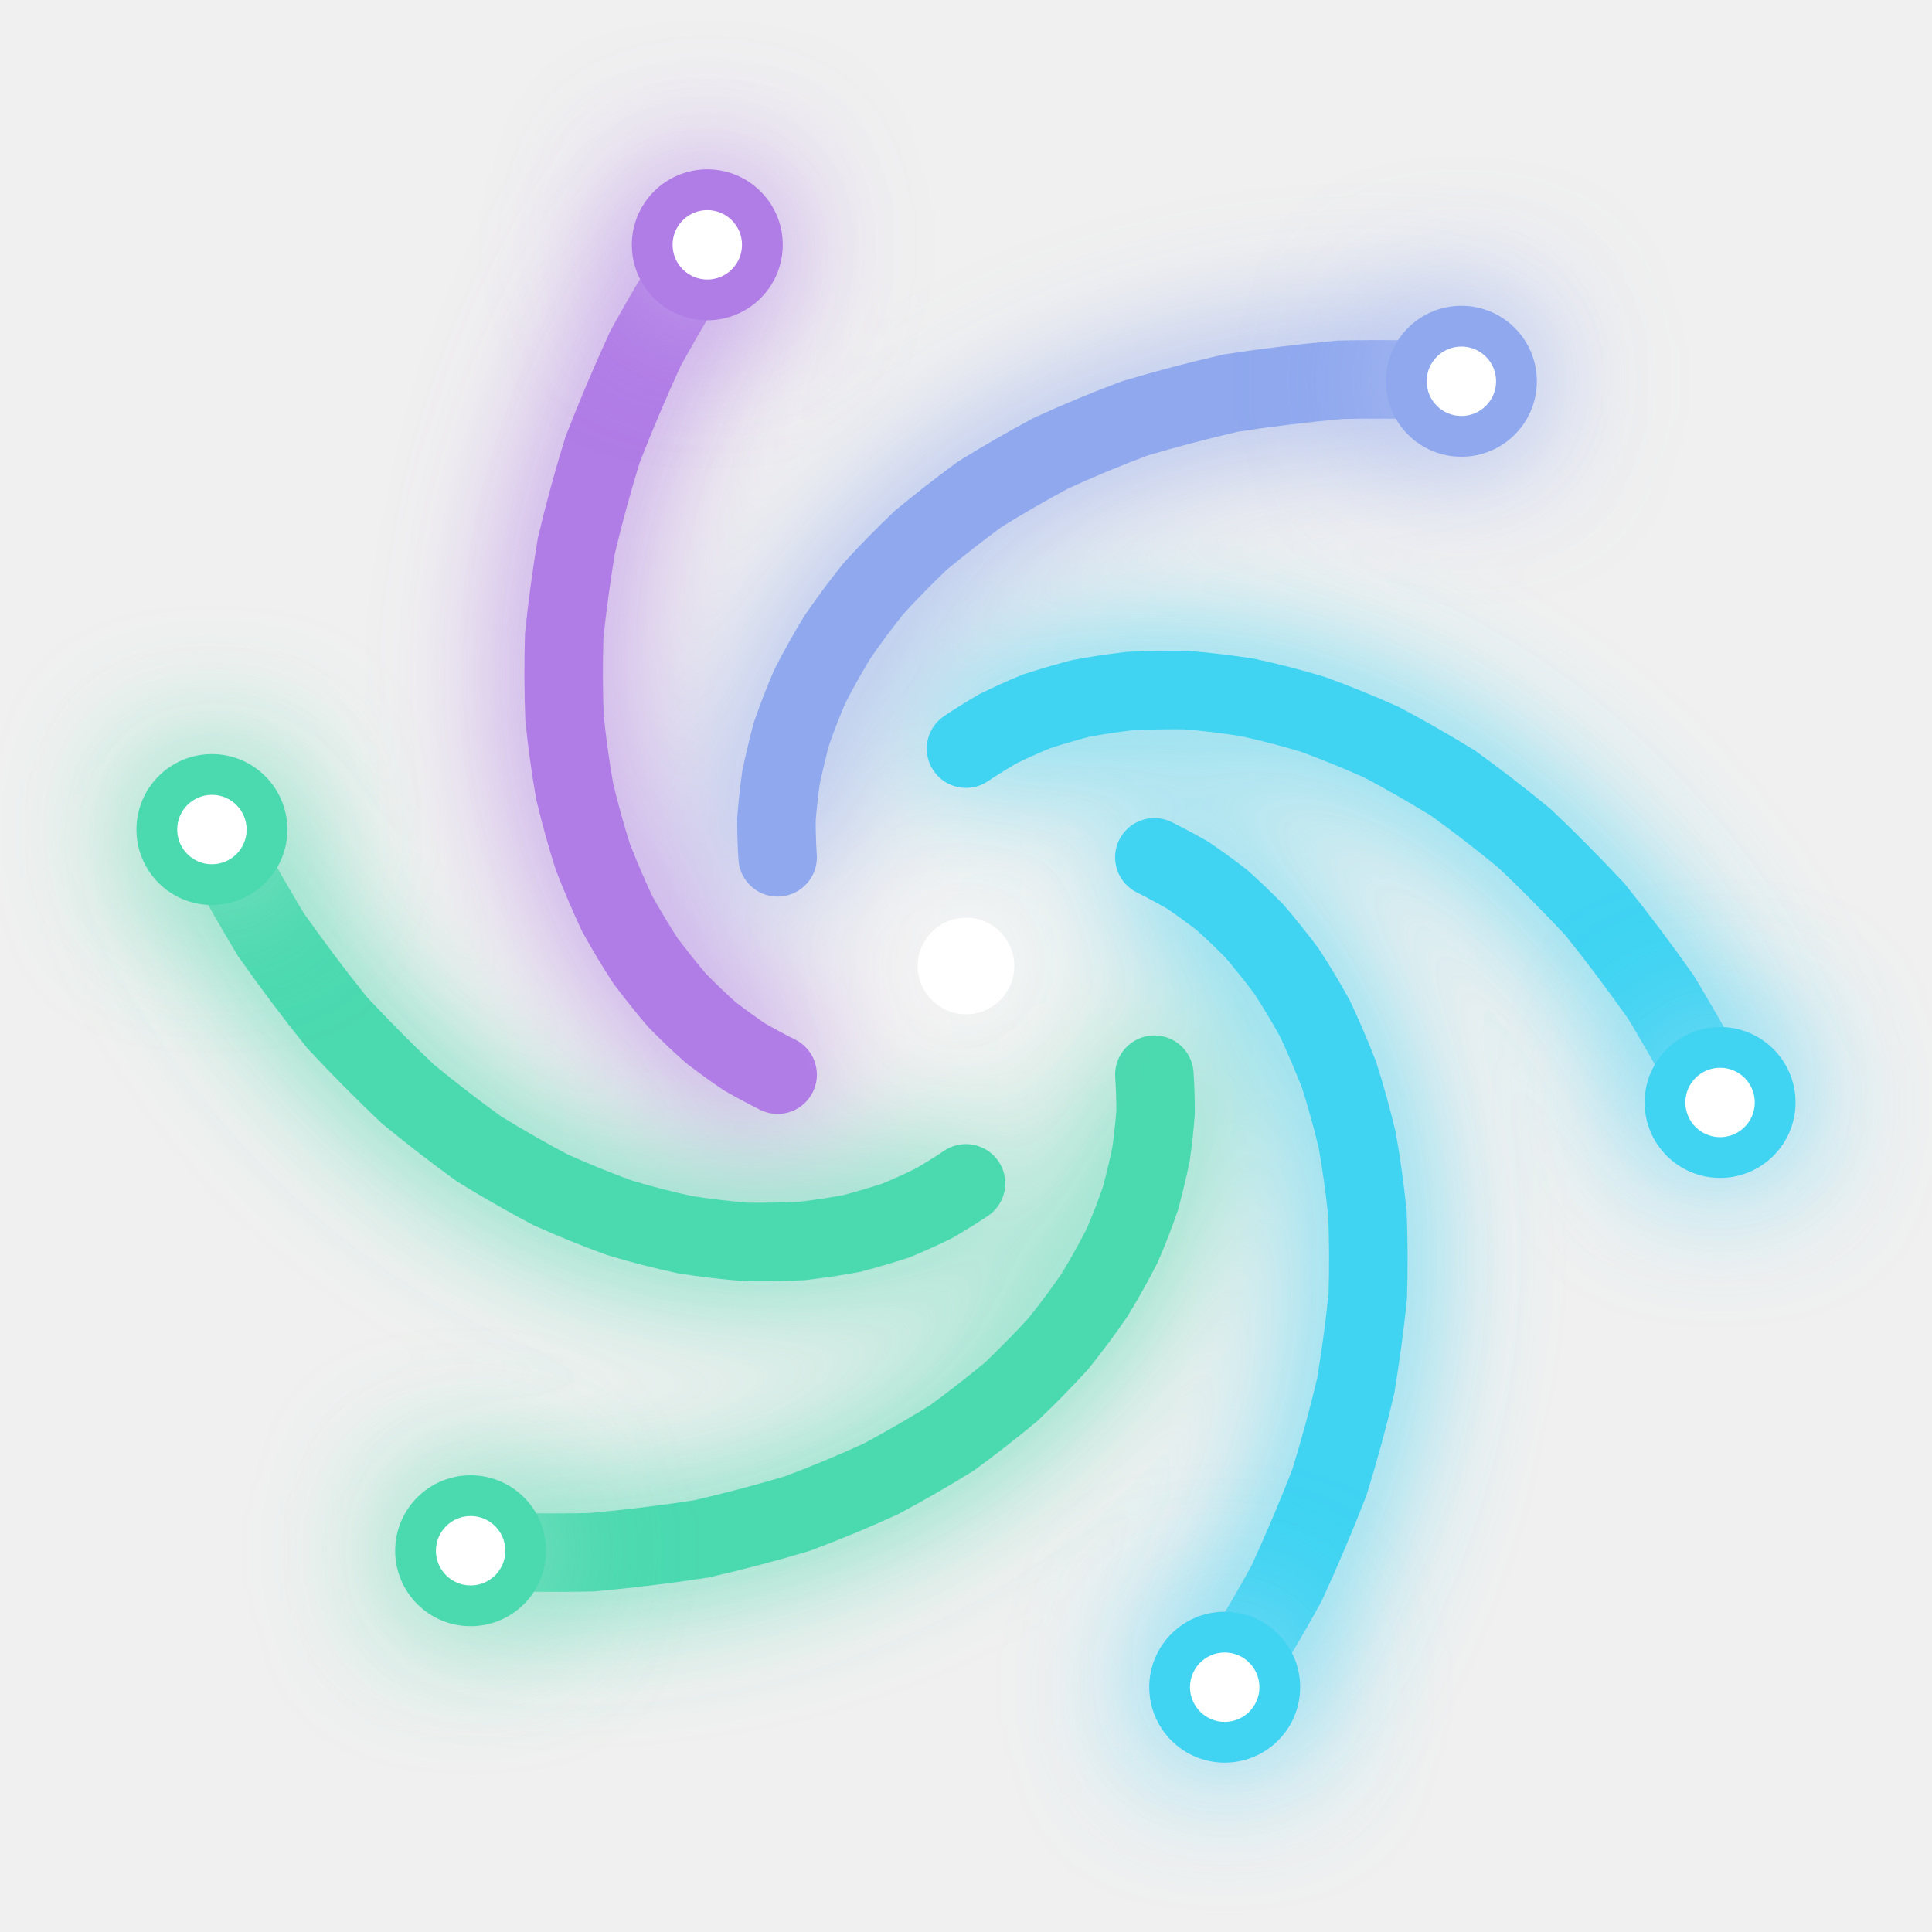
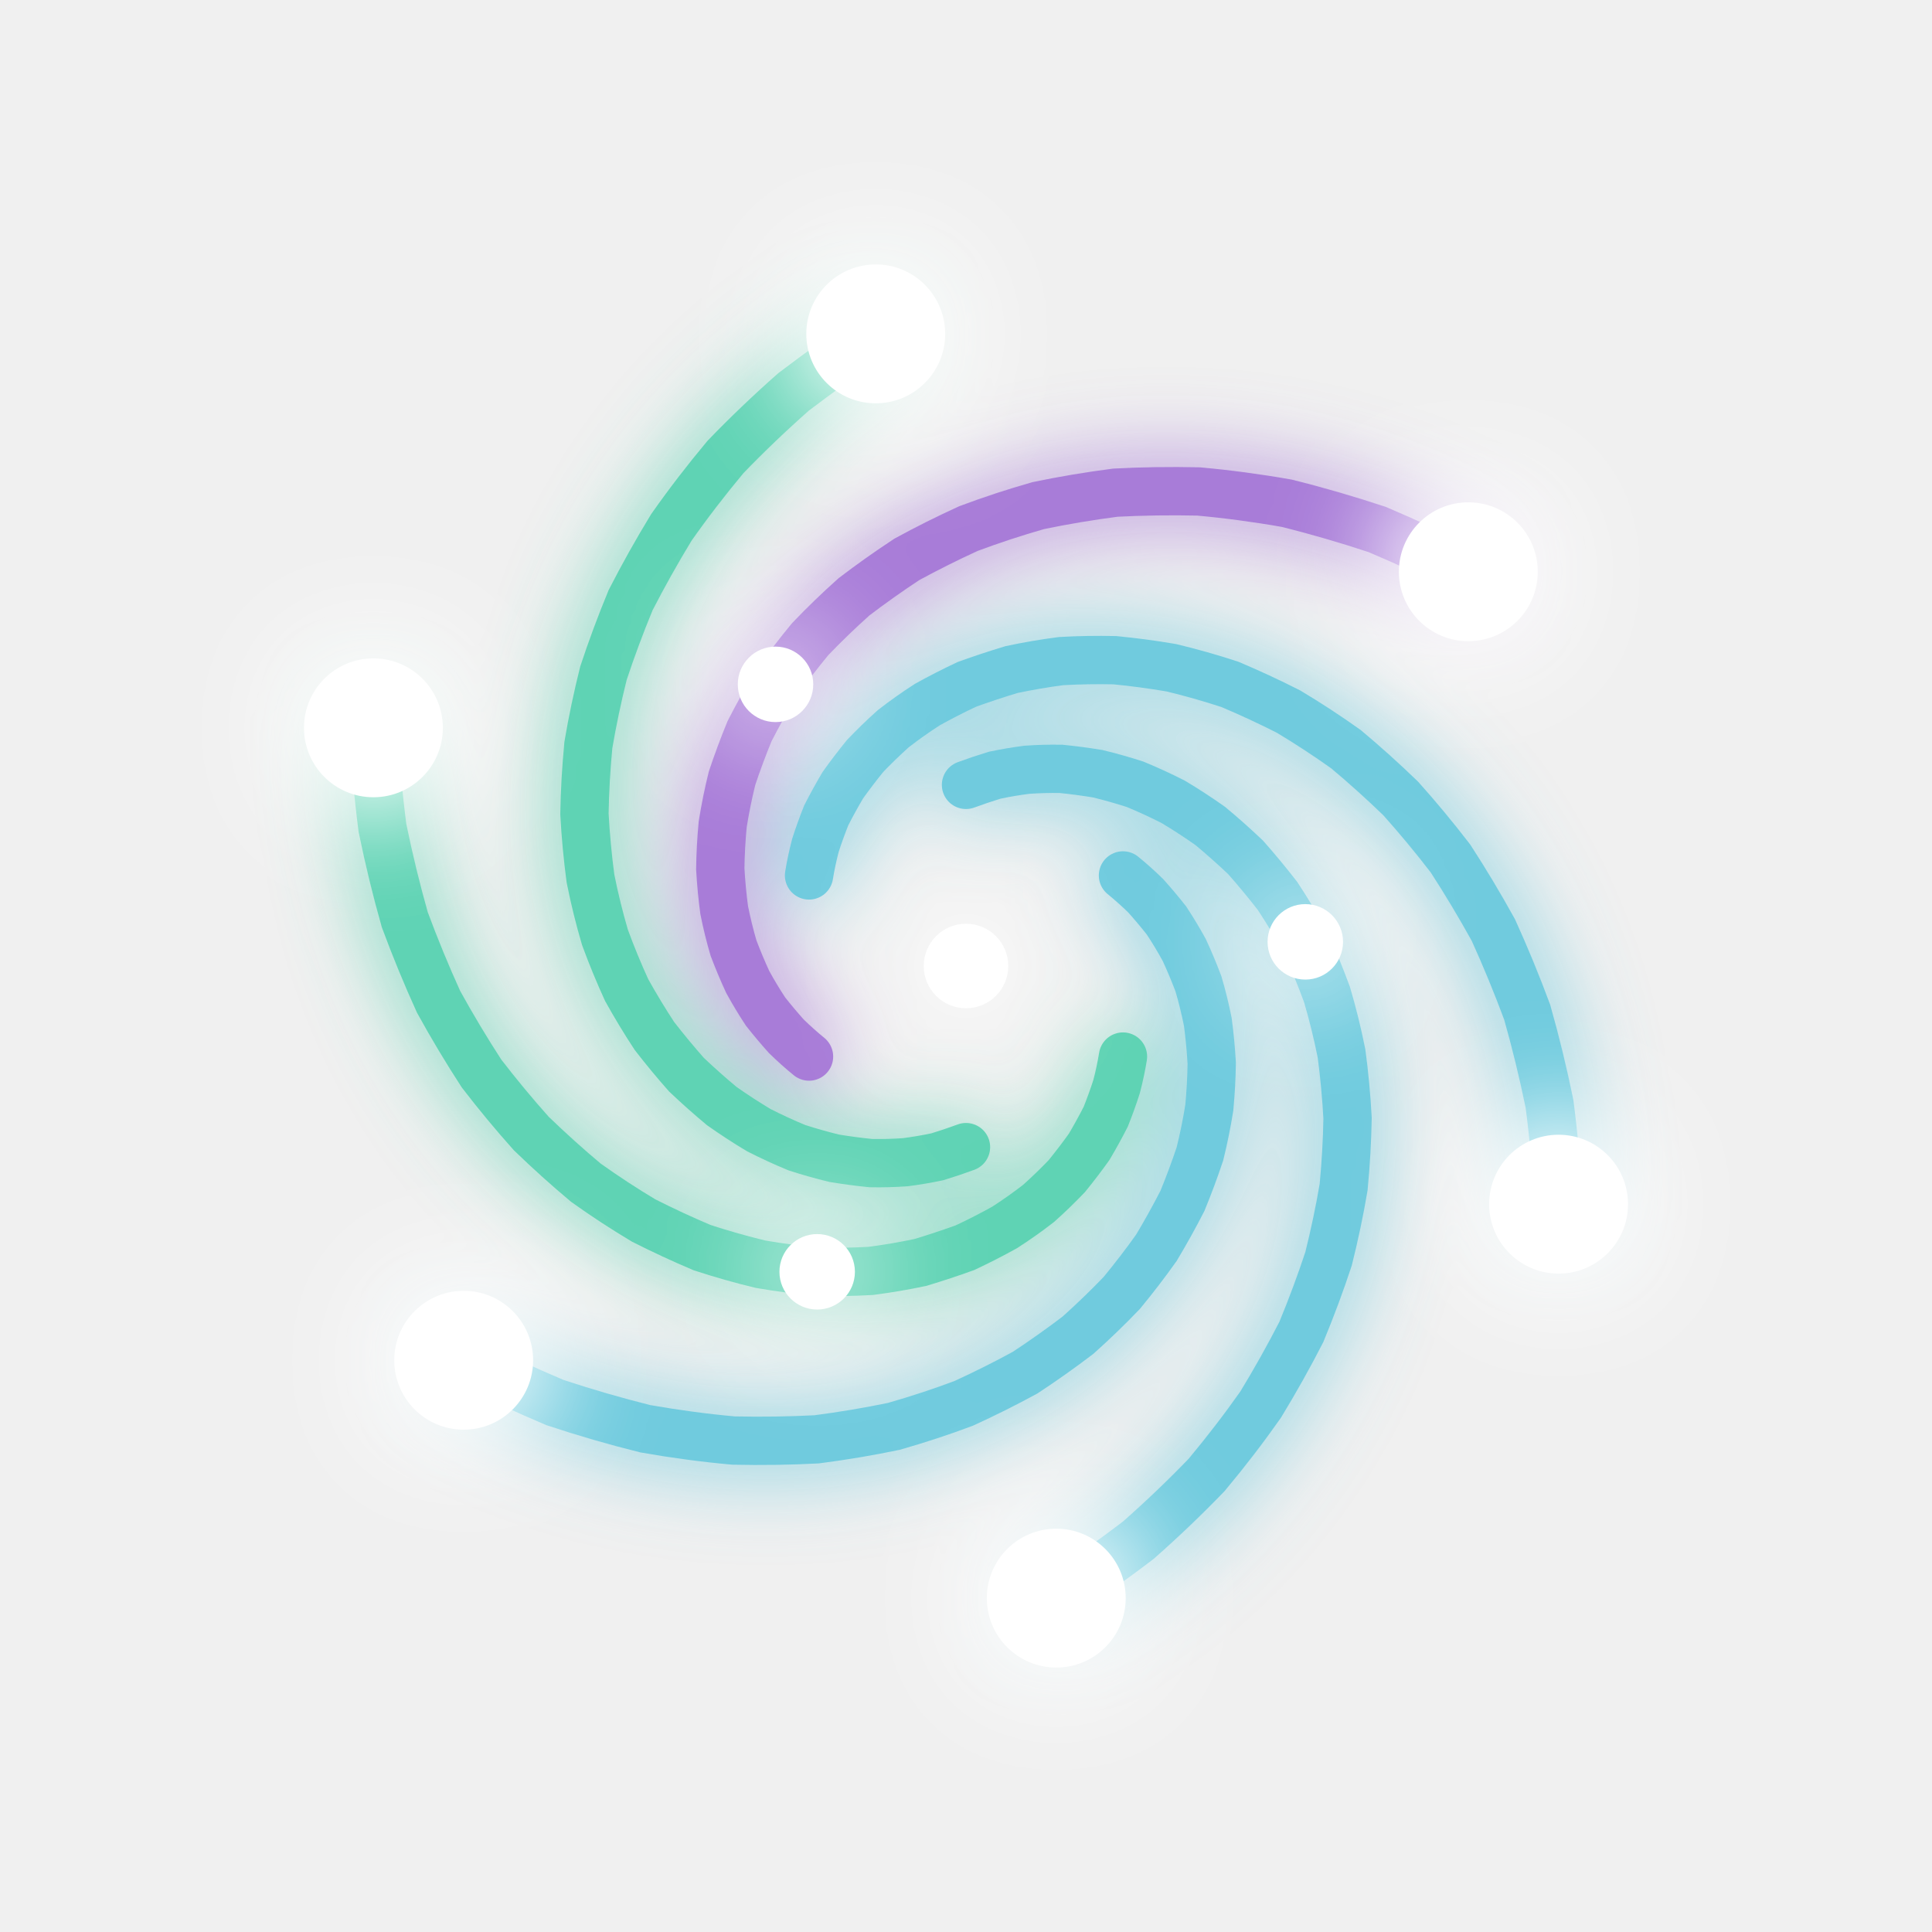
<svg xmlns="http://www.w3.org/2000/svg" viewBox="0 0 64 64" width="64" height="64" role="img" aria-label="ГенИИ">
  <defs>
    <filter id="glow" x="-40%" y="-40%" width="180%" height="180%">
-       <feGaussianBlur stdDeviation="2.2" result="b" />
+       <feGaussianBlur stdDeviation="1.4" result="b" />
      <feMerge>
        <feMergeNode in="b" />
        <feMergeNode in="SourceGraphic" />
      </feMerge>
    </filter>
+     <filter id="dotglow" x="-160%" y="-160%" width="420%" height="420%">
+       <feGaussianBlur stdDeviation="2.0" result="b" />
+       <feMerge>
+         <feMergeNode in="b" />
+         <feMergeNode in="b" />
+         <feMergeNode in="SourceGraphic" />
+       </feMerge>
+     </filter>
  </defs>
-   <g fill="none" stroke-width="2.6" stroke-linecap="round" filter="url(#glow)">
-     <path d="M 32.00 24.80 Q 32.51 24.46 33.06 24.14 Q 33.67 23.84 34.32 23.57 Q 35.03 23.34 35.78 23.14 Q 36.59 22.99 37.44 22.89 Q 38.34 22.85 39.29 22.86 Q 40.28 22.94 41.31 23.10 Q 42.38 23.33 43.48 23.66 Q 44.61 24.07 45.77 24.59 Q 46.94 25.21 48.13 25.94 Q 49.32 26.80 50.50 27.77 Q 51.67 28.88 52.83 30.12 Q 53.94 31.50 55.02 33.03 Q 56.03 34.70 56.98 36.52" stroke="#3FD3F2" />
-     <path d="M 38.24 28.40 Q 38.78 28.67 39.34 28.99 Q 39.90 29.37 40.46 29.80 Q 41.01 30.29 41.56 30.85 Q 42.09 31.47 42.61 32.16 Q 43.10 32.91 43.56 33.74 Q 43.98 34.64 44.36 35.61 Q 44.69 36.65 44.96 37.77 Q 45.17 38.96 45.30 40.22 Q 45.35 41.54 45.31 42.94 Q 45.16 44.39 44.91 45.91 Q 44.54 47.48 44.04 49.10 Q 43.40 50.75 42.62 52.45 Q 41.68 54.16 40.57 55.89" stroke="#3FD3F2" />
-     <path d="M 38.24 35.60 Q 38.28 36.21 38.28 36.85 Q 38.23 37.52 38.13 38.23 Q 37.98 38.95 37.78 39.70 Q 37.51 40.48 37.17 41.27 Q 36.76 42.07 36.27 42.88 Q 35.71 43.70 35.06 44.51 Q 34.32 45.32 33.49 46.11 Q 32.56 46.88 31.54 47.63 Q 30.41 48.33 29.18 48.99 Q 27.85 49.60 26.41 50.14 Q 24.87 50.60 23.22 50.98 Q 21.46 51.25 19.60 51.42 Q 17.65 51.46 15.59 51.37" stroke="#4BD9B0" />
-     <path d="M 32.00 39.20 Q 31.49 39.54 30.94 39.86 Q 30.33 40.16 29.68 40.43 Q 28.97 40.66 28.22 40.86 Q 27.41 41.01 26.56 41.11 Q 25.66 41.15 24.71 41.14 Q 23.72 41.06 22.69 40.90 Q 21.62 40.67 20.52 40.34 Q 19.39 39.93 18.23 39.41 Q 17.06 38.79 15.87 38.06 Q 14.68 37.20 13.50 36.23 Q 12.33 35.12 11.17 33.88 Q 10.06 32.50 8.98 30.97 Q 7.97 29.30 7.02 27.48" stroke="#4BD9B0" />
-     <path d="M 25.76 35.60 Q 25.22 35.33 24.66 35.01 Q 24.10 34.63 23.54 34.20 Q 22.99 33.71 22.44 33.15 Q 21.91 32.53 21.39 31.84 Q 20.90 31.09 20.44 30.26 Q 20.02 29.36 19.64 28.39 Q 19.31 27.35 19.04 26.23 Q 18.83 25.04 18.70 23.78 Q 18.65 22.46 18.69 21.06 Q 18.84 19.61 19.09 18.09 Q 19.46 16.52 19.96 14.90 Q 20.60 13.25 21.38 11.55 Q 22.32 9.84 23.43 8.11" stroke="#B07BE6" />
-     <path d="M 25.76 28.40 Q 25.72 27.79 25.72 27.15 Q 25.77 26.48 25.87 25.77 Q 26.02 25.05 26.22 24.30 Q 26.49 23.52 26.83 22.73 Q 27.24 21.93 27.73 21.12 Q 28.29 20.30 28.94 19.49 Q 29.68 18.68 30.51 17.89 Q 31.44 17.12 32.46 16.37 Q 33.59 15.67 34.82 15.01 Q 36.15 14.40 37.59 13.86 Q 39.13 13.40 40.78 13.02 Q 42.54 12.75 44.40 12.58 Q 46.35 12.54 48.41 12.63" stroke="#8FA8EE" />
+   <g fill="none" stroke-width="1.6" stroke-linecap="round" filter="url(#glow)">
+     <path d="M 32.00 26.00 Q 32.46 25.83 32.95 25.68 Q 33.47 25.57 34.01 25.50 Q 34.57 25.46 35.15 25.47 Q 35.75 25.53 36.36 25.63 Q 36.98 25.78 37.60 25.98 Q 38.23 26.24 38.86 26.56 Q 39.48 26.93 40.09 27.36 Q 40.68 27.85 41.26 28.40 Q 41.80 29.01 42.32 29.68 Q 42.80 30.41 43.24 31.20 Q 43.63 32.05 43.96 32.95 Q 44.24 33.90 44.44 34.90 Q 44.58 35.95 44.64 37.04 Q 44.62 38.16 44.51 39.32 Q 44.31 40.50 44.01 41.70 Q 43.61 42.91 43.11 44.12 Q 42.49 45.33 41.76 46.53 Q 40.93 47.71 39.97 48.86 Q 38.90 49.97 37.71 51.02 Q 36.40 52.02 34.99 52.94" stroke="#6FCBDE" />
+     <path d="M 37.20 29.00 Q 37.58 29.31 37.95 29.67 Q 38.30 30.06 38.64 30.49 Q 38.95 30.96 39.23 31.47 Q 39.48 32.01 39.70 32.59 Q 39.88 33.20 40.01 33.85 Q 40.10 34.52 40.14 35.22 Q 40.13 35.94 40.06 36.69 Q 39.94 37.45 39.75 38.22 Q 39.49 39.00 39.17 39.78 Q 38.77 40.56 38.31 41.33 Q 37.77 42.09 37.16 42.83 Q 36.47 43.55 35.71 44.23 Q 34.87 44.87 33.96 45.47 Q 32.97 46.01 31.92 46.49 Q 30.80 46.91 29.61 47.25 Q 28.36 47.51 27.05 47.68 Q 25.70 47.75 24.30 47.72 Q 22.86 47.59 21.38 47.33 Q 19.89 46.96 18.38 46.46 Q 16.87 45.82 15.36 45.06" stroke="#6FCBDE" />
+     <path d="M 37.20 35.00 Q 37.12 35.49 36.99 35.99 Q 36.83 36.49 36.63 36.99 Q 36.37 37.50 36.08 37.99 Q 35.73 38.48 35.34 38.96 Q 34.90 39.42 34.41 39.86 Q 33.87 40.28 33.28 40.66 Q 32.65 41.01 31.97 41.33 Q 31.25 41.59 30.49 41.82 Q 29.69 41.99 28.85 42.10 Q 27.97 42.15 27.07 42.13 Q 26.14 42.04 25.20 41.88 Q 24.24 41.65 23.26 41.33 Q 22.29 40.92 21.32 40.43 Q 20.35 39.85 19.41 39.18 Q 18.49 38.41 17.60 37.55 Q 16.75 36.60 15.95 35.56 Q 15.21 34.42 14.53 33.19 Q 13.93 31.87 13.41 30.47 Q 12.99 28.99 12.67 27.43 Q 12.46 25.81 12.37 24.11" stroke="#5FD3B4" />
+     <path d="M 32.00 38.00 Q 31.54 38.17 31.05 38.32 Q 30.53 38.43 29.99 38.50 Q 29.43 38.54 28.85 38.53 Q 28.25 38.47 27.64 38.37 Q 27.02 38.22 26.40 38.02 Q 25.77 37.76 25.14 37.44 Q 24.52 37.07 23.91 36.64 Q 23.32 36.15 22.74 35.60 Q 22.20 34.99 21.68 34.32 Q 21.20 33.59 20.76 32.80 Q 20.37 31.95 20.04 31.05 Q 19.76 30.10 19.56 29.10 Q 19.42 28.05 19.36 26.96 Q 19.38 25.84 19.49 24.68 Q 19.69 23.50 19.99 22.30 Q 20.39 21.09 20.89 19.88 Q 21.51 18.67 22.24 17.47 Q 23.07 16.29 24.03 15.14 Q 25.10 14.03 26.29 12.98 Q 27.60 11.98 29.01 11.06" stroke="#5FD3B4" />
+     <path d="M 26.80 35.00 Q 26.42 34.69 26.05 34.33 Q 25.70 33.94 25.36 33.51 Q 25.05 33.04 24.77 32.53 Q 24.52 31.99 24.30 31.41 Q 24.12 30.80 23.99 30.15 Q 23.90 29.48 23.86 28.78 Q 23.87 28.06 23.94 27.31 Q 24.06 26.55 24.25 25.78 Q 24.51 25.00 24.83 24.22 Q 25.23 23.44 25.69 22.67 Q 26.23 21.91 26.84 21.17 Q 27.53 20.45 28.29 19.77 Q 29.13 19.13 30.04 18.53 Q 31.03 17.99 32.08 17.51 Q 33.20 17.09 34.39 16.75 Q 35.64 16.49 36.95 16.32 Q 38.30 16.25 39.70 16.28 Q 41.14 16.41 42.62 16.67 Q 44.11 17.04 45.62 17.54 Q 47.13 18.18 48.64 18.94" stroke="#A87BD8" />
+     <path d="M 26.80 29.00 Q 26.88 28.51 27.01 28.01 Q 27.17 27.51 27.37 27.01 Q 27.63 26.50 27.92 26.01 Q 28.27 25.52 28.66 25.04 Q 29.10 24.58 29.59 24.14 Q 30.13 23.72 30.72 23.34 Q 31.35 22.99 32.03 22.67 Q 32.75 22.41 33.51 22.18 Q 34.31 22.01 35.15 21.90 Q 36.03 21.85 36.93 21.87 Q 37.86 21.96 38.80 22.12 Q 39.76 22.35 40.74 22.67 Q 41.71 23.08 42.68 23.57 Q 43.65 24.15 44.59 24.82 Q 45.51 25.59 46.40 26.45 Q 47.25 27.40 48.05 28.44 Q 48.79 29.58 49.47 30.81 Q 50.07 32.13 50.59 33.53 Q 51.01 35.01 51.33 36.57 Q 51.54 38.19 51.63 39.89" stroke="#6FCBDE" />
  </g>
-   <g filter="url(#glow)">
-     <circle cx="56.98" cy="36.52" r="2.5" fill="#3FD3F2" />
-     <circle cx="40.57" cy="55.89" r="2.5" fill="#3FD3F2" />
-     <circle cx="15.59" cy="51.37" r="2.5" fill="#4BD9B0" />
-     <circle cx="7.02" cy="27.48" r="2.5" fill="#4BD9B0" />
-     <circle cx="23.43" cy="8.11" r="2.5" fill="#B07BE6" />
-     <circle cx="48.41" cy="12.63" r="2.5" fill="#8FA8EE" />
-     <circle cx="56.98" cy="36.52" r="1.15" fill="#FFFFFF" />
-     <circle cx="40.57" cy="55.89" r="1.15" fill="#FFFFFF" />
-     <circle cx="15.59" cy="51.37" r="1.15" fill="#FFFFFF" />
-     <circle cx="7.02" cy="27.48" r="1.15" fill="#FFFFFF" />
-     <circle cx="23.43" cy="8.11" r="1.15" fill="#FFFFFF" />
-     <circle cx="48.41" cy="12.63" r="1.15" fill="#FFFFFF" />
-     <circle cx="32" cy="32" r="1.6" fill="#FFFFFF" />
+   <g fill="#FFFFFF" filter="url(#dotglow)">
+     <circle cx="34.99" cy="52.94" r="2.3" />
+     <circle cx="15.36" cy="45.06" r="2.3" />
+     <circle cx="12.37" cy="24.11" r="2.3" />
+     <circle cx="29.01" cy="11.06" r="2.3" />
+     <circle cx="48.64" cy="18.94" r="2.3" />
+     <circle cx="51.63" cy="39.89" r="2.3" />
+     <circle cx="43.24" cy="31.20" r="1.25" />
+     <circle cx="27.07" cy="42.13" r="1.25" />
+     <circle cx="25.69" cy="22.67" r="1.25" />
+     <circle cx="32" cy="32" r="1.4" />
  </g>
</svg>
